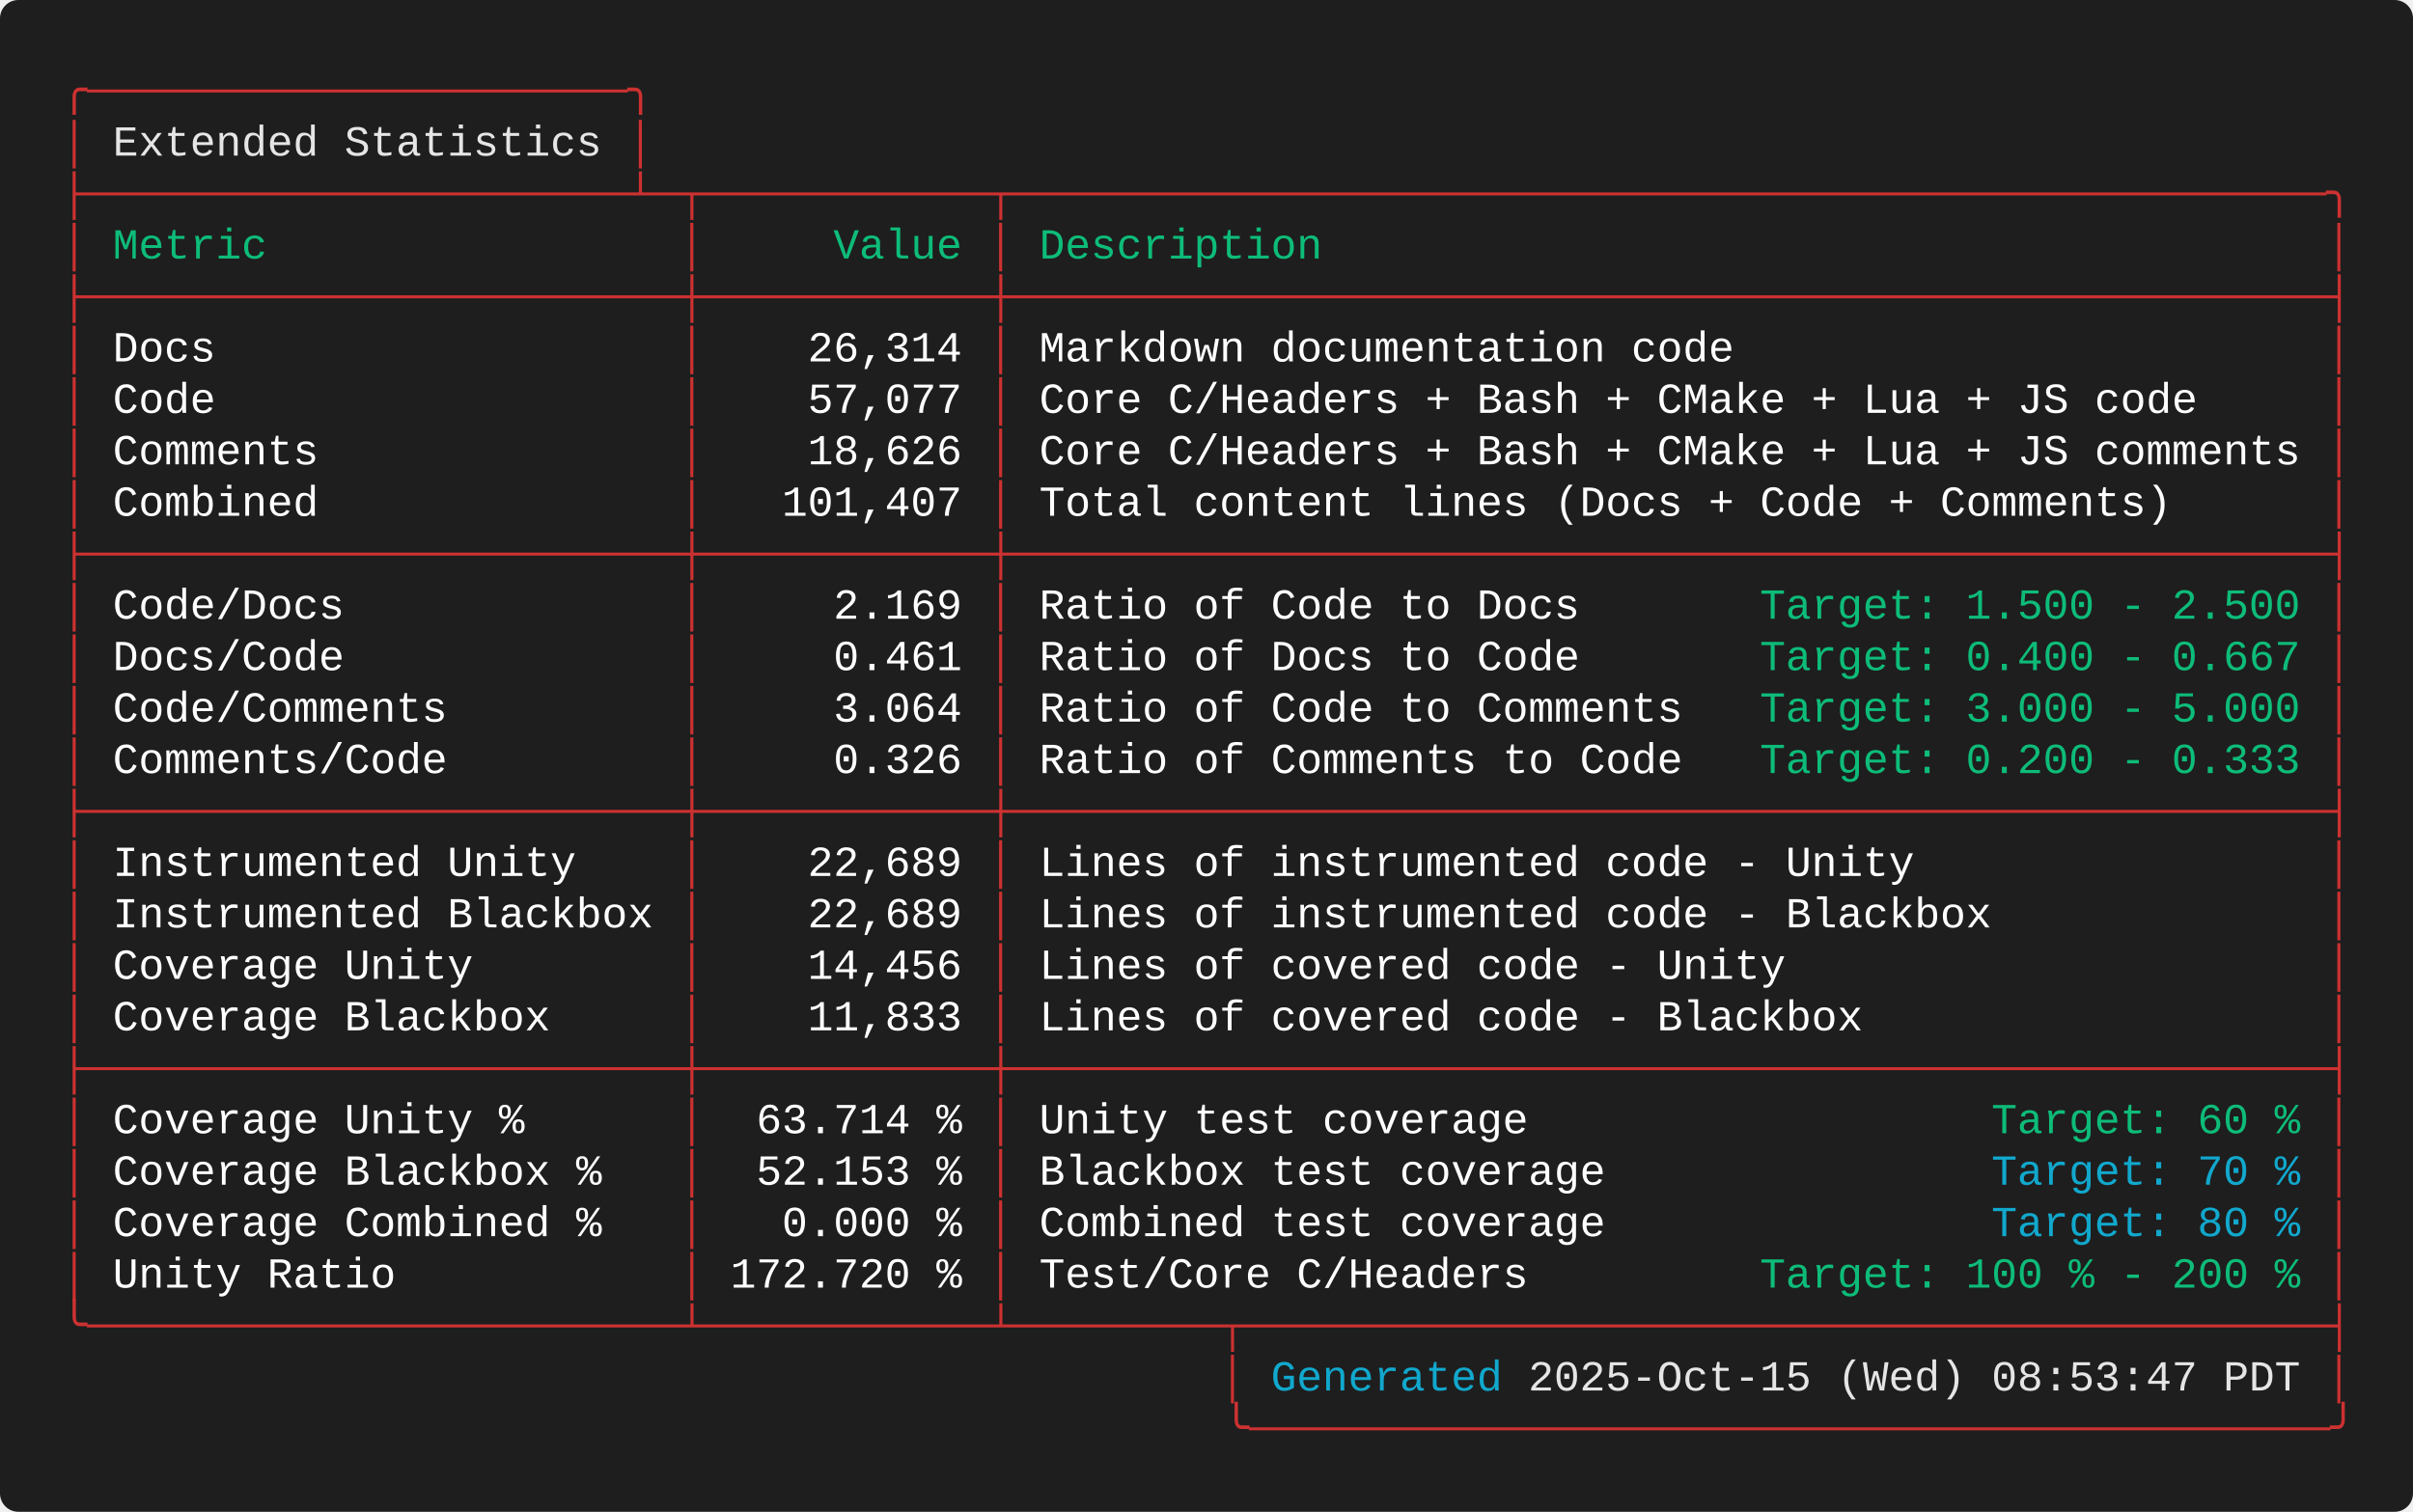
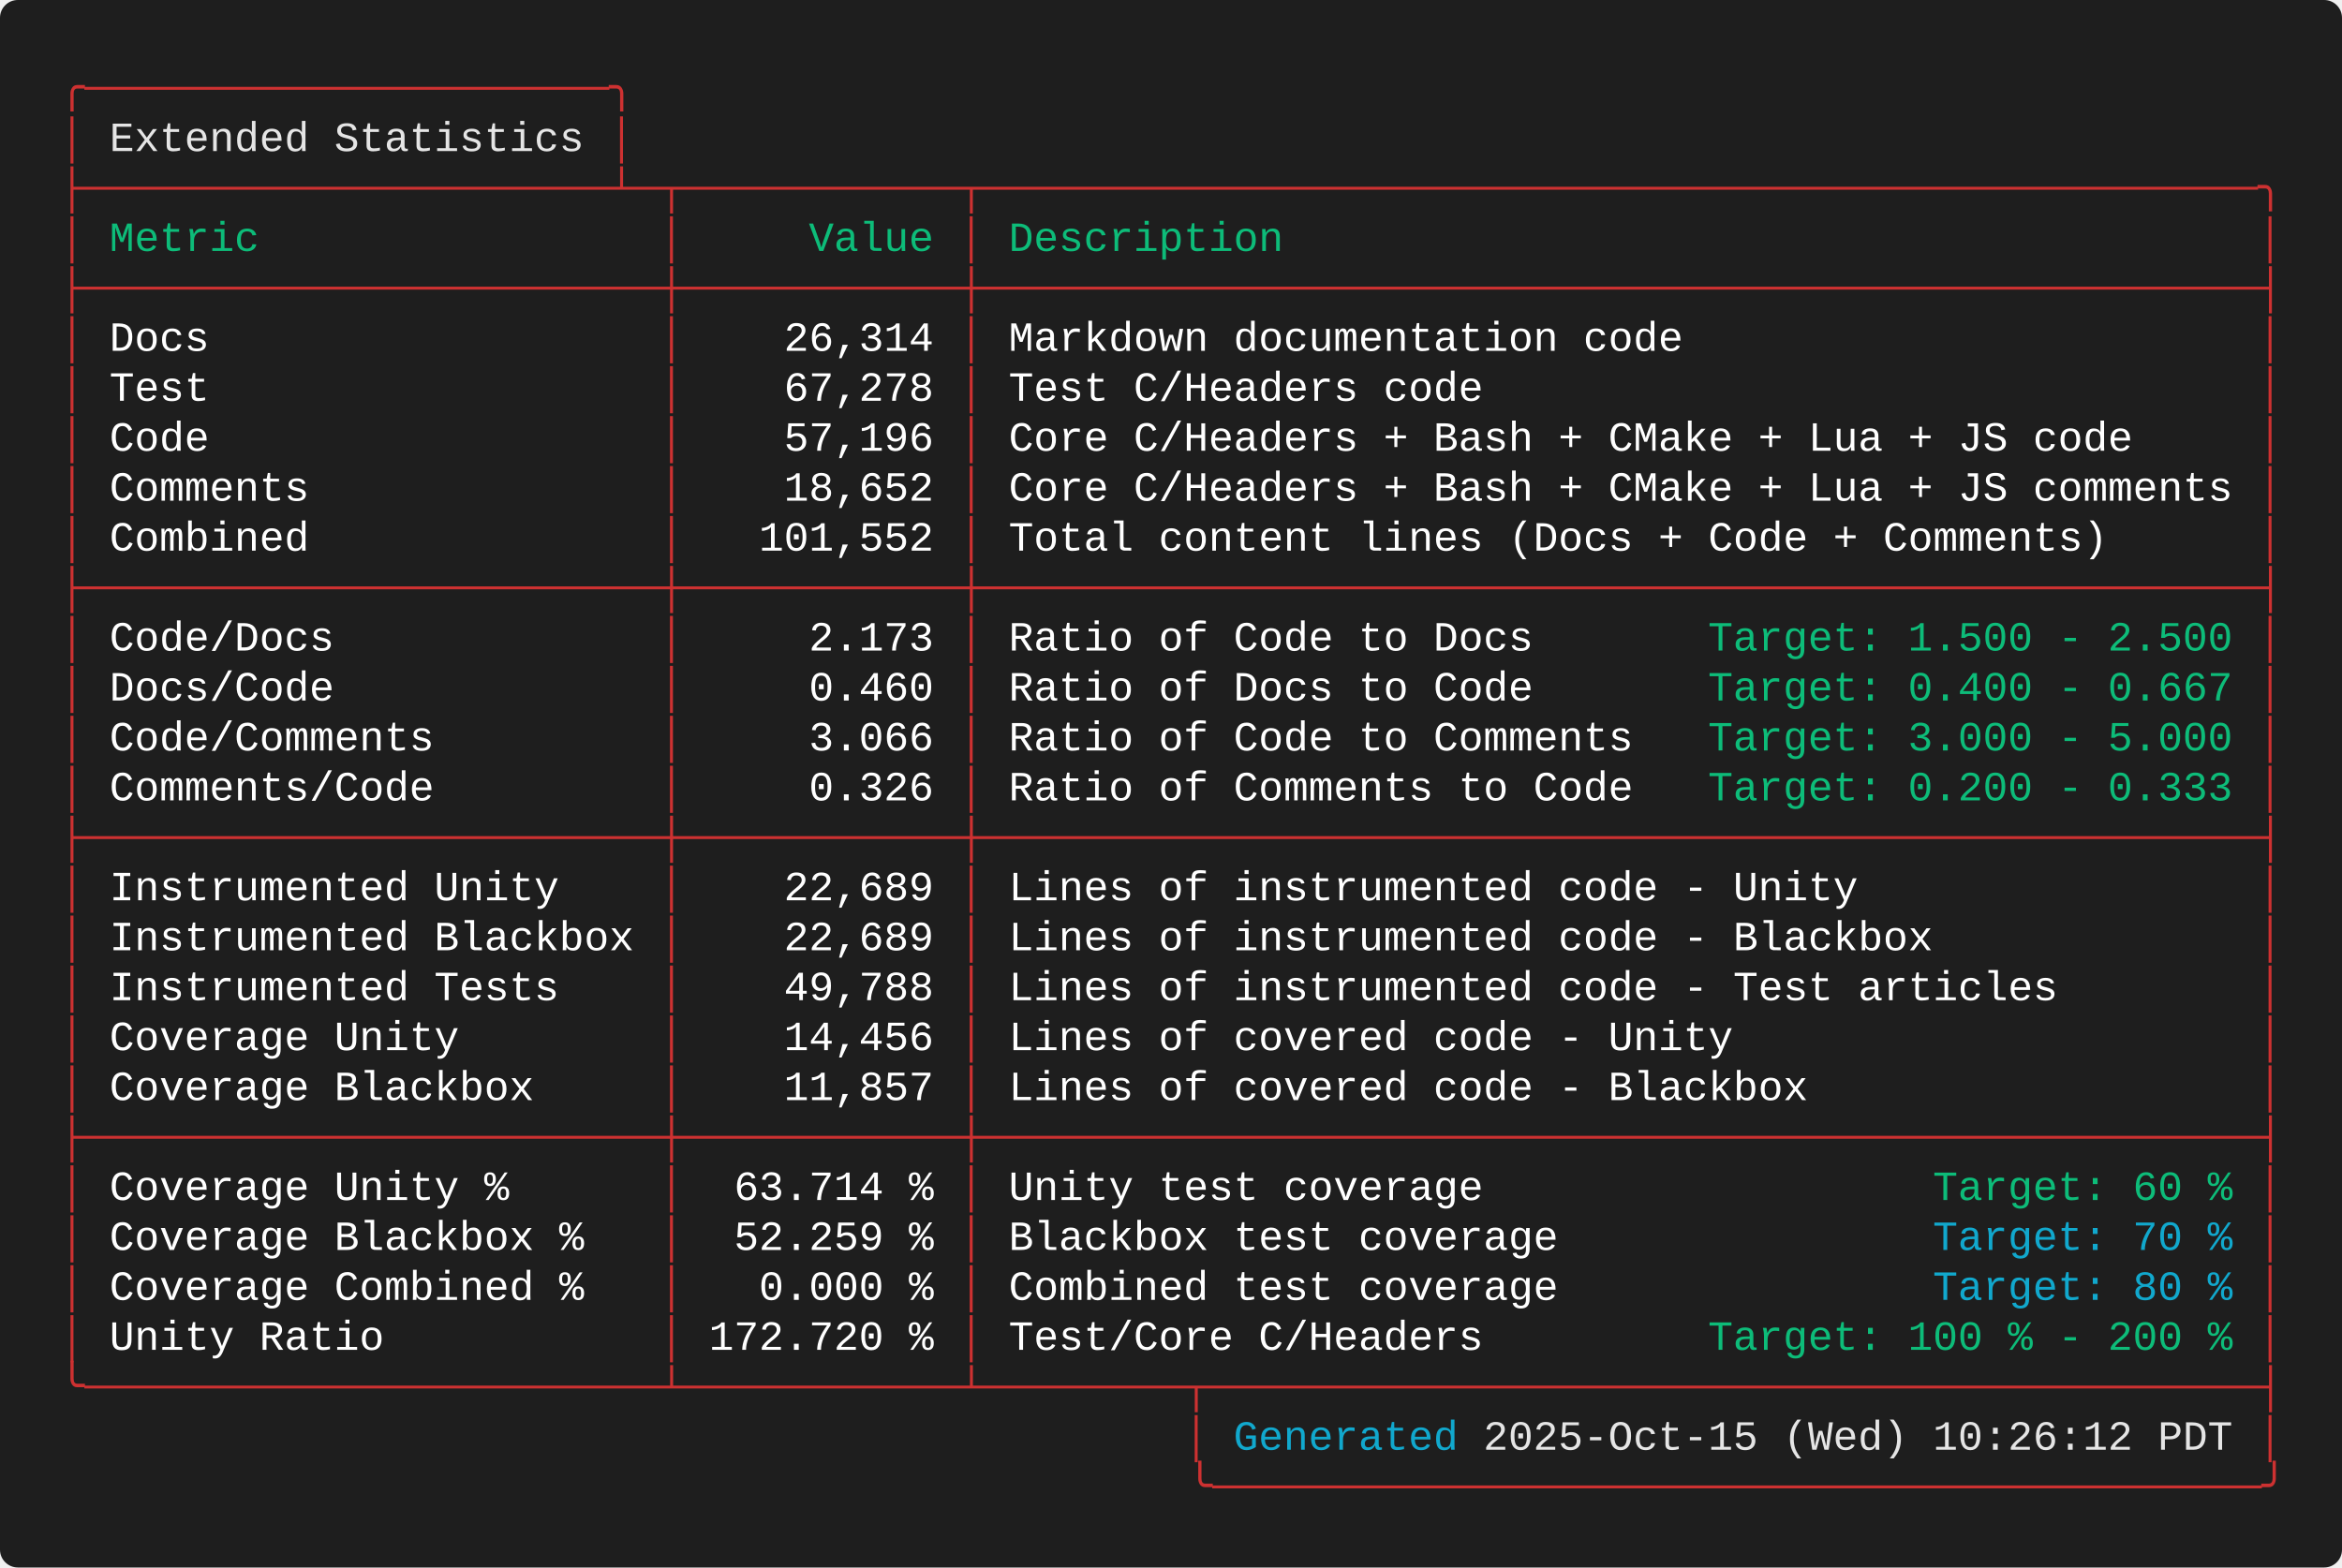
- <svg xmlns="http://www.w3.org/2000/svg" width="787.60" height="493.60" viewBox="0 0 787.60 493.60">
+ <svg xmlns="http://www.w3.org/2000/svg" width="787.60" height="527.20" viewBox="0 0 787.60 527.20">
  <defs>
    <style type="text/css">.terminal-text { font-family: 'Consolas', 'Consolas', 'Monaco', 'Courier New', monospace; }</style>
  </defs>
  <rect width="100%" height="100%" fill="#1e1e1e" rx="6" />
  <text x="20.00" y="34.00" font-size="14" class="terminal-text" xml:space="preserve" textLength="193.20" lengthAdjust="spacingAndGlyphs" fill="#cd3131">╭─────────────────────╮</text>
  <text x="20.00" y="50.80" font-size="14" class="terminal-text" xml:space="preserve" textLength="16.80" lengthAdjust="spacingAndGlyphs" fill="#cd3131">│ </text>
  <text x="36.80" y="50.80" font-size="14" class="terminal-text" xml:space="preserve" textLength="159.60" lengthAdjust="spacingAndGlyphs" fill="#e5e5e5">Extended Statistics</text>
  <text x="196.40" y="50.80" font-size="14" class="terminal-text" xml:space="preserve" textLength="8.40" lengthAdjust="spacingAndGlyphs" fill="#ffffff"> </text>
  <text x="204.80" y="50.80" font-size="14" class="terminal-text" xml:space="preserve" textLength="8.40" lengthAdjust="spacingAndGlyphs" fill="#cd3131">│</text>
  <text x="20.00" y="67.60" font-size="14" class="terminal-text" xml:space="preserve" textLength="747.60" lengthAdjust="spacingAndGlyphs" fill="#cd3131">├─────────────────────┴─┬───────────┬───────────────────────────────────────────────────╮</text>
  <text x="20.00" y="84.40" font-size="14" class="terminal-text" xml:space="preserve" textLength="8.40" lengthAdjust="spacingAndGlyphs" fill="#cd3131">│</text>
  <text x="28.40" y="84.40" font-size="14" class="terminal-text" xml:space="preserve" textLength="193.20" lengthAdjust="spacingAndGlyphs" fill="#0dbc79"> Metric                </text>
  <text x="221.60" y="84.40" font-size="14" class="terminal-text" xml:space="preserve" textLength="8.40" lengthAdjust="spacingAndGlyphs" fill="#cd3131">│</text>
  <text x="230.00" y="84.40" font-size="14" class="terminal-text" xml:space="preserve" textLength="92.40" lengthAdjust="spacingAndGlyphs" fill="#0dbc79">     Value </text>
  <text x="322.40" y="84.40" font-size="14" class="terminal-text" xml:space="preserve" textLength="8.40" lengthAdjust="spacingAndGlyphs" fill="#cd3131">│</text>
  <text x="330.80" y="84.40" font-size="14" class="terminal-text" xml:space="preserve" textLength="428.40" lengthAdjust="spacingAndGlyphs" fill="#0dbc79"> Description                                       </text>
  <text x="759.20" y="84.40" font-size="14" class="terminal-text" xml:space="preserve" textLength="8.40" lengthAdjust="spacingAndGlyphs" fill="#cd3131">│</text>
  <text x="20.00" y="101.20" font-size="14" class="terminal-text" xml:space="preserve" textLength="747.60" lengthAdjust="spacingAndGlyphs" fill="#cd3131">├───────────────────────┼───────────┼───────────────────────────────────────────────────┤</text>
  <text x="20.00" y="118.00" font-size="14" class="terminal-text" xml:space="preserve" textLength="8.40" lengthAdjust="spacingAndGlyphs" fill="#cd3131">│</text>
  <text x="28.40" y="118.00" font-size="14" class="terminal-text" xml:space="preserve" textLength="193.20" lengthAdjust="spacingAndGlyphs" fill="#ffffff"> Docs                  </text>
  <text x="221.60" y="118.00" font-size="14" class="terminal-text" xml:space="preserve" textLength="8.40" lengthAdjust="spacingAndGlyphs" fill="#cd3131">│</text>
  <text x="230.00" y="118.00" font-size="14" class="terminal-text" xml:space="preserve" textLength="92.40" lengthAdjust="spacingAndGlyphs" fill="#ffffff">    26,314 </text>
  <text x="322.40" y="118.00" font-size="14" class="terminal-text" xml:space="preserve" textLength="8.40" lengthAdjust="spacingAndGlyphs" fill="#cd3131">│</text>
  <text x="330.80" y="118.00" font-size="14" class="terminal-text" xml:space="preserve" textLength="428.40" lengthAdjust="spacingAndGlyphs" fill="#ffffff"> Markdown documentation code                       </text>
  <text x="759.20" y="118.00" font-size="14" class="terminal-text" xml:space="preserve" textLength="8.40" lengthAdjust="spacingAndGlyphs" fill="#cd3131">│</text>
  <text x="20.00" y="134.80" font-size="14" class="terminal-text" xml:space="preserve" textLength="8.40" lengthAdjust="spacingAndGlyphs" fill="#cd3131">│</text>
-   <text x="28.40" y="134.80" font-size="14" class="terminal-text" xml:space="preserve" textLength="193.20" lengthAdjust="spacingAndGlyphs" fill="#ffffff"> Code                  </text>
+   <text x="28.40" y="134.80" font-size="14" class="terminal-text" xml:space="preserve" textLength="193.20" lengthAdjust="spacingAndGlyphs" fill="#ffffff"> Test                  </text>
  <text x="221.60" y="134.80" font-size="14" class="terminal-text" xml:space="preserve" textLength="8.40" lengthAdjust="spacingAndGlyphs" fill="#cd3131">│</text>
-   <text x="230.00" y="134.80" font-size="14" class="terminal-text" xml:space="preserve" textLength="92.40" lengthAdjust="spacingAndGlyphs" fill="#ffffff">    57,077 </text>
+   <text x="230.00" y="134.80" font-size="14" class="terminal-text" xml:space="preserve" textLength="92.40" lengthAdjust="spacingAndGlyphs" fill="#ffffff">    67,278 </text>
  <text x="322.40" y="134.80" font-size="14" class="terminal-text" xml:space="preserve" textLength="8.40" lengthAdjust="spacingAndGlyphs" fill="#cd3131">│</text>
-   <text x="330.80" y="134.80" font-size="14" class="terminal-text" xml:space="preserve" textLength="428.40" lengthAdjust="spacingAndGlyphs" fill="#ffffff"> Core C/Headers + Bash + CMake + Lua + JS code     </text>
+   <text x="330.80" y="134.80" font-size="14" class="terminal-text" xml:space="preserve" textLength="428.40" lengthAdjust="spacingAndGlyphs" fill="#ffffff"> Test C/Headers code                               </text>
  <text x="759.20" y="134.80" font-size="14" class="terminal-text" xml:space="preserve" textLength="8.40" lengthAdjust="spacingAndGlyphs" fill="#cd3131">│</text>
  <text x="20.00" y="151.60" font-size="14" class="terminal-text" xml:space="preserve" textLength="8.40" lengthAdjust="spacingAndGlyphs" fill="#cd3131">│</text>
-   <text x="28.40" y="151.60" font-size="14" class="terminal-text" xml:space="preserve" textLength="193.20" lengthAdjust="spacingAndGlyphs" fill="#ffffff"> Comments              </text>
+   <text x="28.40" y="151.60" font-size="14" class="terminal-text" xml:space="preserve" textLength="193.20" lengthAdjust="spacingAndGlyphs" fill="#ffffff"> Code                  </text>
  <text x="221.60" y="151.60" font-size="14" class="terminal-text" xml:space="preserve" textLength="8.40" lengthAdjust="spacingAndGlyphs" fill="#cd3131">│</text>
-   <text x="230.00" y="151.60" font-size="14" class="terminal-text" xml:space="preserve" textLength="92.40" lengthAdjust="spacingAndGlyphs" fill="#ffffff">    18,626 </text>
+   <text x="230.00" y="151.60" font-size="14" class="terminal-text" xml:space="preserve" textLength="92.40" lengthAdjust="spacingAndGlyphs" fill="#ffffff">    57,196 </text>
  <text x="322.40" y="151.60" font-size="14" class="terminal-text" xml:space="preserve" textLength="8.40" lengthAdjust="spacingAndGlyphs" fill="#cd3131">│</text>
-   <text x="330.80" y="151.60" font-size="14" class="terminal-text" xml:space="preserve" textLength="428.40" lengthAdjust="spacingAndGlyphs" fill="#ffffff"> Core C/Headers + Bash + CMake + Lua + JS comments </text>
+   <text x="330.80" y="151.60" font-size="14" class="terminal-text" xml:space="preserve" textLength="428.40" lengthAdjust="spacingAndGlyphs" fill="#ffffff"> Core C/Headers + Bash + CMake + Lua + JS code     </text>
  <text x="759.20" y="151.60" font-size="14" class="terminal-text" xml:space="preserve" textLength="8.40" lengthAdjust="spacingAndGlyphs" fill="#cd3131">│</text>
  <text x="20.00" y="168.40" font-size="14" class="terminal-text" xml:space="preserve" textLength="8.40" lengthAdjust="spacingAndGlyphs" fill="#cd3131">│</text>
-   <text x="28.40" y="168.40" font-size="14" class="terminal-text" xml:space="preserve" textLength="193.20" lengthAdjust="spacingAndGlyphs" fill="#ffffff"> Combined              </text>
+   <text x="28.40" y="168.40" font-size="14" class="terminal-text" xml:space="preserve" textLength="193.20" lengthAdjust="spacingAndGlyphs" fill="#ffffff"> Comments              </text>
  <text x="221.60" y="168.40" font-size="14" class="terminal-text" xml:space="preserve" textLength="8.40" lengthAdjust="spacingAndGlyphs" fill="#cd3131">│</text>
-   <text x="230.00" y="168.40" font-size="14" class="terminal-text" xml:space="preserve" textLength="92.40" lengthAdjust="spacingAndGlyphs" fill="#ffffff">   101,407 </text>
+   <text x="230.00" y="168.40" font-size="14" class="terminal-text" xml:space="preserve" textLength="92.40" lengthAdjust="spacingAndGlyphs" fill="#ffffff">    18,652 </text>
  <text x="322.40" y="168.40" font-size="14" class="terminal-text" xml:space="preserve" textLength="8.40" lengthAdjust="spacingAndGlyphs" fill="#cd3131">│</text>
-   <text x="330.80" y="168.40" font-size="14" class="terminal-text" xml:space="preserve" textLength="428.40" lengthAdjust="spacingAndGlyphs" fill="#ffffff"> Total content lines (Docs + Code + Comments)      </text>
+   <text x="330.80" y="168.40" font-size="14" class="terminal-text" xml:space="preserve" textLength="428.40" lengthAdjust="spacingAndGlyphs" fill="#ffffff"> Core C/Headers + Bash + CMake + Lua + JS comments </text>
  <text x="759.20" y="168.40" font-size="14" class="terminal-text" xml:space="preserve" textLength="8.40" lengthAdjust="spacingAndGlyphs" fill="#cd3131">│</text>
-   <text x="20.00" y="185.20" font-size="14" class="terminal-text" xml:space="preserve" textLength="747.60" lengthAdjust="spacingAndGlyphs" fill="#cd3131">├───────────────────────┼───────────┼───────────────────────────────────────────────────┤</text>
-   <text x="20.00" y="202.00" font-size="14" class="terminal-text" xml:space="preserve" textLength="8.40" lengthAdjust="spacingAndGlyphs" fill="#cd3131">│</text>
-   <text x="28.40" y="202.00" font-size="14" class="terminal-text" xml:space="preserve" textLength="193.20" lengthAdjust="spacingAndGlyphs" fill="#ffffff"> Code/Docs             </text>
-   <text x="221.60" y="202.00" font-size="14" class="terminal-text" xml:space="preserve" textLength="8.40" lengthAdjust="spacingAndGlyphs" fill="#cd3131">│</text>
-   <text x="230.00" y="202.00" font-size="14" class="terminal-text" xml:space="preserve" textLength="92.40" lengthAdjust="spacingAndGlyphs" fill="#ffffff">     2.169 </text>
-   <text x="322.40" y="202.00" font-size="14" class="terminal-text" xml:space="preserve" textLength="8.40" lengthAdjust="spacingAndGlyphs" fill="#cd3131">│</text>
-   <text x="330.80" y="202.00" font-size="14" class="terminal-text" xml:space="preserve" textLength="243.60" lengthAdjust="spacingAndGlyphs" fill="#ffffff"> Ratio of Code to Docs       </text>
-   <text x="574.40" y="202.00" font-size="14" class="terminal-text" xml:space="preserve" textLength="176.40" lengthAdjust="spacingAndGlyphs" fill="#0dbc79">Target: 1.500 - 2.500</text>
-   <text x="750.80" y="202.00" font-size="14" class="terminal-text" xml:space="preserve" textLength="8.40" lengthAdjust="spacingAndGlyphs" fill="#ffffff"> </text>
-   <text x="759.20" y="202.00" font-size="14" class="terminal-text" xml:space="preserve" textLength="8.40" lengthAdjust="spacingAndGlyphs" fill="#cd3131">│</text>
+   <text x="20.00" y="185.20" font-size="14" class="terminal-text" xml:space="preserve" textLength="8.40" lengthAdjust="spacingAndGlyphs" fill="#cd3131">│</text>
+   <text x="28.40" y="185.20" font-size="14" class="terminal-text" xml:space="preserve" textLength="193.20" lengthAdjust="spacingAndGlyphs" fill="#ffffff"> Combined              </text>
+   <text x="221.60" y="185.20" font-size="14" class="terminal-text" xml:space="preserve" textLength="8.40" lengthAdjust="spacingAndGlyphs" fill="#cd3131">│</text>
+   <text x="230.00" y="185.20" font-size="14" class="terminal-text" xml:space="preserve" textLength="92.40" lengthAdjust="spacingAndGlyphs" fill="#ffffff">   101,552 </text>
+   <text x="322.40" y="185.20" font-size="14" class="terminal-text" xml:space="preserve" textLength="8.40" lengthAdjust="spacingAndGlyphs" fill="#cd3131">│</text>
+   <text x="330.80" y="185.20" font-size="14" class="terminal-text" xml:space="preserve" textLength="428.40" lengthAdjust="spacingAndGlyphs" fill="#ffffff"> Total content lines (Docs + Code + Comments)      </text>
+   <text x="759.20" y="185.20" font-size="14" class="terminal-text" xml:space="preserve" textLength="8.40" lengthAdjust="spacingAndGlyphs" fill="#cd3131">│</text>
+   <text x="20.00" y="202.00" font-size="14" class="terminal-text" xml:space="preserve" textLength="747.60" lengthAdjust="spacingAndGlyphs" fill="#cd3131">├───────────────────────┼───────────┼───────────────────────────────────────────────────┤</text>
  <text x="20.00" y="218.80" font-size="14" class="terminal-text" xml:space="preserve" textLength="8.40" lengthAdjust="spacingAndGlyphs" fill="#cd3131">│</text>
-   <text x="28.40" y="218.80" font-size="14" class="terminal-text" xml:space="preserve" textLength="193.20" lengthAdjust="spacingAndGlyphs" fill="#ffffff"> Docs/Code             </text>
+   <text x="28.40" y="218.80" font-size="14" class="terminal-text" xml:space="preserve" textLength="193.20" lengthAdjust="spacingAndGlyphs" fill="#ffffff"> Code/Docs             </text>
  <text x="221.60" y="218.80" font-size="14" class="terminal-text" xml:space="preserve" textLength="8.40" lengthAdjust="spacingAndGlyphs" fill="#cd3131">│</text>
-   <text x="230.00" y="218.80" font-size="14" class="terminal-text" xml:space="preserve" textLength="92.40" lengthAdjust="spacingAndGlyphs" fill="#ffffff">     0.461 </text>
+   <text x="230.00" y="218.80" font-size="14" class="terminal-text" xml:space="preserve" textLength="92.40" lengthAdjust="spacingAndGlyphs" fill="#ffffff">     2.173 </text>
  <text x="322.40" y="218.80" font-size="14" class="terminal-text" xml:space="preserve" textLength="8.40" lengthAdjust="spacingAndGlyphs" fill="#cd3131">│</text>
-   <text x="330.80" y="218.80" font-size="14" class="terminal-text" xml:space="preserve" textLength="243.60" lengthAdjust="spacingAndGlyphs" fill="#ffffff"> Ratio of Docs to Code       </text>
-   <text x="574.40" y="218.80" font-size="14" class="terminal-text" xml:space="preserve" textLength="184.80" lengthAdjust="spacingAndGlyphs" fill="#0dbc79">Target: 0.400 - 0.667 </text>
+   <text x="330.80" y="218.80" font-size="14" class="terminal-text" xml:space="preserve" textLength="243.60" lengthAdjust="spacingAndGlyphs" fill="#ffffff"> Ratio of Code to Docs       </text>
+   <text x="574.40" y="218.80" font-size="14" class="terminal-text" xml:space="preserve" textLength="176.40" lengthAdjust="spacingAndGlyphs" fill="#0dbc79">Target: 1.500 - 2.500</text>
+   <text x="750.80" y="218.80" font-size="14" class="terminal-text" xml:space="preserve" textLength="8.40" lengthAdjust="spacingAndGlyphs" fill="#ffffff"> </text>
  <text x="759.20" y="218.80" font-size="14" class="terminal-text" xml:space="preserve" textLength="8.40" lengthAdjust="spacingAndGlyphs" fill="#cd3131">│</text>
  <text x="20.00" y="235.60" font-size="14" class="terminal-text" xml:space="preserve" textLength="8.40" lengthAdjust="spacingAndGlyphs" fill="#cd3131">│</text>
-   <text x="28.40" y="235.60" font-size="14" class="terminal-text" xml:space="preserve" textLength="193.20" lengthAdjust="spacingAndGlyphs" fill="#ffffff"> Code/Comments         </text>
+   <text x="28.40" y="235.60" font-size="14" class="terminal-text" xml:space="preserve" textLength="193.20" lengthAdjust="spacingAndGlyphs" fill="#ffffff"> Docs/Code             </text>
  <text x="221.60" y="235.60" font-size="14" class="terminal-text" xml:space="preserve" textLength="8.40" lengthAdjust="spacingAndGlyphs" fill="#cd3131">│</text>
-   <text x="230.00" y="235.60" font-size="14" class="terminal-text" xml:space="preserve" textLength="92.40" lengthAdjust="spacingAndGlyphs" fill="#ffffff">     3.064 </text>
+   <text x="230.00" y="235.60" font-size="14" class="terminal-text" xml:space="preserve" textLength="92.40" lengthAdjust="spacingAndGlyphs" fill="#ffffff">     0.460 </text>
  <text x="322.40" y="235.60" font-size="14" class="terminal-text" xml:space="preserve" textLength="8.40" lengthAdjust="spacingAndGlyphs" fill="#cd3131">│</text>
-   <text x="330.80" y="235.60" font-size="14" class="terminal-text" xml:space="preserve" textLength="243.60" lengthAdjust="spacingAndGlyphs" fill="#ffffff"> Ratio of Code to Comments   </text>
-   <text x="574.40" y="235.60" font-size="14" class="terminal-text" xml:space="preserve" textLength="176.40" lengthAdjust="spacingAndGlyphs" fill="#0dbc79">Target: 3.000 - 5.000</text>
+   <text x="330.80" y="235.60" font-size="14" class="terminal-text" xml:space="preserve" textLength="243.60" lengthAdjust="spacingAndGlyphs" fill="#ffffff"> Ratio of Docs to Code       </text>
+   <text x="574.40" y="235.60" font-size="14" class="terminal-text" xml:space="preserve" textLength="176.40" lengthAdjust="spacingAndGlyphs" fill="#0dbc79">Target: 0.400 - 0.667</text>
  <text x="750.80" y="235.60" font-size="14" class="terminal-text" xml:space="preserve" textLength="8.40" lengthAdjust="spacingAndGlyphs" fill="#ffffff"> </text>
  <text x="759.20" y="235.60" font-size="14" class="terminal-text" xml:space="preserve" textLength="8.40" lengthAdjust="spacingAndGlyphs" fill="#cd3131">│</text>
  <text x="20.00" y="252.40" font-size="14" class="terminal-text" xml:space="preserve" textLength="8.40" lengthAdjust="spacingAndGlyphs" fill="#cd3131">│</text>
-   <text x="28.40" y="252.40" font-size="14" class="terminal-text" xml:space="preserve" textLength="193.20" lengthAdjust="spacingAndGlyphs" fill="#ffffff"> Comments/Code         </text>
+   <text x="28.40" y="252.40" font-size="14" class="terminal-text" xml:space="preserve" textLength="193.20" lengthAdjust="spacingAndGlyphs" fill="#ffffff"> Code/Comments         </text>
  <text x="221.60" y="252.40" font-size="14" class="terminal-text" xml:space="preserve" textLength="8.40" lengthAdjust="spacingAndGlyphs" fill="#cd3131">│</text>
-   <text x="230.00" y="252.40" font-size="14" class="terminal-text" xml:space="preserve" textLength="92.40" lengthAdjust="spacingAndGlyphs" fill="#ffffff">     0.326 </text>
+   <text x="230.00" y="252.40" font-size="14" class="terminal-text" xml:space="preserve" textLength="92.40" lengthAdjust="spacingAndGlyphs" fill="#ffffff">     3.066 </text>
  <text x="322.40" y="252.40" font-size="14" class="terminal-text" xml:space="preserve" textLength="8.40" lengthAdjust="spacingAndGlyphs" fill="#cd3131">│</text>
-   <text x="330.80" y="252.40" font-size="14" class="terminal-text" xml:space="preserve" textLength="243.60" lengthAdjust="spacingAndGlyphs" fill="#ffffff"> Ratio of Comments to Code   </text>
-   <text x="574.40" y="252.40" font-size="14" class="terminal-text" xml:space="preserve" textLength="176.40" lengthAdjust="spacingAndGlyphs" fill="#0dbc79">Target: 0.200 - 0.333</text>
+   <text x="330.80" y="252.40" font-size="14" class="terminal-text" xml:space="preserve" textLength="243.60" lengthAdjust="spacingAndGlyphs" fill="#ffffff"> Ratio of Code to Comments   </text>
+   <text x="574.40" y="252.40" font-size="14" class="terminal-text" xml:space="preserve" textLength="176.40" lengthAdjust="spacingAndGlyphs" fill="#0dbc79">Target: 3.000 - 5.000</text>
  <text x="750.80" y="252.40" font-size="14" class="terminal-text" xml:space="preserve" textLength="8.40" lengthAdjust="spacingAndGlyphs" fill="#ffffff"> </text>
  <text x="759.20" y="252.40" font-size="14" class="terminal-text" xml:space="preserve" textLength="8.40" lengthAdjust="spacingAndGlyphs" fill="#cd3131">│</text>
-   <text x="20.00" y="269.20" font-size="14" class="terminal-text" xml:space="preserve" textLength="747.60" lengthAdjust="spacingAndGlyphs" fill="#cd3131">├───────────────────────┼───────────┼───────────────────────────────────────────────────┤</text>
-   <text x="20.00" y="286.00" font-size="14" class="terminal-text" xml:space="preserve" textLength="8.40" lengthAdjust="spacingAndGlyphs" fill="#cd3131">│</text>
-   <text x="28.40" y="286.00" font-size="14" class="terminal-text" xml:space="preserve" textLength="193.20" lengthAdjust="spacingAndGlyphs" fill="#ffffff"> Instrumented Unity    </text>
-   <text x="221.60" y="286.00" font-size="14" class="terminal-text" xml:space="preserve" textLength="8.40" lengthAdjust="spacingAndGlyphs" fill="#cd3131">│</text>
-   <text x="230.00" y="286.00" font-size="14" class="terminal-text" xml:space="preserve" textLength="92.40" lengthAdjust="spacingAndGlyphs" fill="#ffffff">    22,689 </text>
-   <text x="322.40" y="286.00" font-size="14" class="terminal-text" xml:space="preserve" textLength="8.40" lengthAdjust="spacingAndGlyphs" fill="#cd3131">│</text>
-   <text x="330.80" y="286.00" font-size="14" class="terminal-text" xml:space="preserve" textLength="428.40" lengthAdjust="spacingAndGlyphs" fill="#ffffff"> Lines of instrumented code - Unity                </text>
-   <text x="759.20" y="286.00" font-size="14" class="terminal-text" xml:space="preserve" textLength="8.40" lengthAdjust="spacingAndGlyphs" fill="#cd3131">│</text>
+   <text x="20.00" y="269.20" font-size="14" class="terminal-text" xml:space="preserve" textLength="8.40" lengthAdjust="spacingAndGlyphs" fill="#cd3131">│</text>
+   <text x="28.40" y="269.20" font-size="14" class="terminal-text" xml:space="preserve" textLength="193.20" lengthAdjust="spacingAndGlyphs" fill="#ffffff"> Comments/Code         </text>
+   <text x="221.60" y="269.20" font-size="14" class="terminal-text" xml:space="preserve" textLength="8.40" lengthAdjust="spacingAndGlyphs" fill="#cd3131">│</text>
+   <text x="230.00" y="269.20" font-size="14" class="terminal-text" xml:space="preserve" textLength="92.40" lengthAdjust="spacingAndGlyphs" fill="#ffffff">     0.326 </text>
+   <text x="322.40" y="269.20" font-size="14" class="terminal-text" xml:space="preserve" textLength="8.40" lengthAdjust="spacingAndGlyphs" fill="#cd3131">│</text>
+   <text x="330.80" y="269.20" font-size="14" class="terminal-text" xml:space="preserve" textLength="243.60" lengthAdjust="spacingAndGlyphs" fill="#ffffff"> Ratio of Comments to Code   </text>
+   <text x="574.40" y="269.20" font-size="14" class="terminal-text" xml:space="preserve" textLength="176.40" lengthAdjust="spacingAndGlyphs" fill="#0dbc79">Target: 0.200 - 0.333</text>
+   <text x="750.80" y="269.20" font-size="14" class="terminal-text" xml:space="preserve" textLength="8.40" lengthAdjust="spacingAndGlyphs" fill="#ffffff"> </text>
+   <text x="759.20" y="269.20" font-size="14" class="terminal-text" xml:space="preserve" textLength="8.40" lengthAdjust="spacingAndGlyphs" fill="#cd3131">│</text>
+   <text x="20.00" y="286.00" font-size="14" class="terminal-text" xml:space="preserve" textLength="747.60" lengthAdjust="spacingAndGlyphs" fill="#cd3131">├───────────────────────┼───────────┼───────────────────────────────────────────────────┤</text>
  <text x="20.00" y="302.80" font-size="14" class="terminal-text" xml:space="preserve" textLength="8.40" lengthAdjust="spacingAndGlyphs" fill="#cd3131">│</text>
-   <text x="28.40" y="302.80" font-size="14" class="terminal-text" xml:space="preserve" textLength="193.20" lengthAdjust="spacingAndGlyphs" fill="#ffffff"> Instrumented Blackbox </text>
+   <text x="28.40" y="302.80" font-size="14" class="terminal-text" xml:space="preserve" textLength="193.20" lengthAdjust="spacingAndGlyphs" fill="#ffffff"> Instrumented Unity    </text>
  <text x="221.60" y="302.80" font-size="14" class="terminal-text" xml:space="preserve" textLength="8.40" lengthAdjust="spacingAndGlyphs" fill="#cd3131">│</text>
  <text x="230.00" y="302.80" font-size="14" class="terminal-text" xml:space="preserve" textLength="92.40" lengthAdjust="spacingAndGlyphs" fill="#ffffff">    22,689 </text>
  <text x="322.40" y="302.80" font-size="14" class="terminal-text" xml:space="preserve" textLength="8.40" lengthAdjust="spacingAndGlyphs" fill="#cd3131">│</text>
-   <text x="330.80" y="302.80" font-size="14" class="terminal-text" xml:space="preserve" textLength="428.40" lengthAdjust="spacingAndGlyphs" fill="#ffffff"> Lines of instrumented code - Blackbox             </text>
+   <text x="330.80" y="302.80" font-size="14" class="terminal-text" xml:space="preserve" textLength="428.40" lengthAdjust="spacingAndGlyphs" fill="#ffffff"> Lines of instrumented code - Unity                </text>
  <text x="759.20" y="302.80" font-size="14" class="terminal-text" xml:space="preserve" textLength="8.40" lengthAdjust="spacingAndGlyphs" fill="#cd3131">│</text>
  <text x="20.00" y="319.60" font-size="14" class="terminal-text" xml:space="preserve" textLength="8.40" lengthAdjust="spacingAndGlyphs" fill="#cd3131">│</text>
-   <text x="28.40" y="319.60" font-size="14" class="terminal-text" xml:space="preserve" textLength="193.20" lengthAdjust="spacingAndGlyphs" fill="#ffffff"> Coverage Unity        </text>
+   <text x="28.40" y="319.60" font-size="14" class="terminal-text" xml:space="preserve" textLength="193.20" lengthAdjust="spacingAndGlyphs" fill="#ffffff"> Instrumented Blackbox </text>
  <text x="221.60" y="319.60" font-size="14" class="terminal-text" xml:space="preserve" textLength="8.40" lengthAdjust="spacingAndGlyphs" fill="#cd3131">│</text>
-   <text x="230.00" y="319.60" font-size="14" class="terminal-text" xml:space="preserve" textLength="92.40" lengthAdjust="spacingAndGlyphs" fill="#ffffff">    14,456 </text>
+   <text x="230.00" y="319.60" font-size="14" class="terminal-text" xml:space="preserve" textLength="92.40" lengthAdjust="spacingAndGlyphs" fill="#ffffff">    22,689 </text>
  <text x="322.40" y="319.60" font-size="14" class="terminal-text" xml:space="preserve" textLength="8.40" lengthAdjust="spacingAndGlyphs" fill="#cd3131">│</text>
-   <text x="330.80" y="319.60" font-size="14" class="terminal-text" xml:space="preserve" textLength="428.40" lengthAdjust="spacingAndGlyphs" fill="#ffffff"> Lines of covered code - Unity                     </text>
+   <text x="330.80" y="319.60" font-size="14" class="terminal-text" xml:space="preserve" textLength="428.40" lengthAdjust="spacingAndGlyphs" fill="#ffffff"> Lines of instrumented code - Blackbox             </text>
  <text x="759.20" y="319.60" font-size="14" class="terminal-text" xml:space="preserve" textLength="8.40" lengthAdjust="spacingAndGlyphs" fill="#cd3131">│</text>
  <text x="20.00" y="336.40" font-size="14" class="terminal-text" xml:space="preserve" textLength="8.40" lengthAdjust="spacingAndGlyphs" fill="#cd3131">│</text>
-   <text x="28.40" y="336.40" font-size="14" class="terminal-text" xml:space="preserve" textLength="193.20" lengthAdjust="spacingAndGlyphs" fill="#ffffff"> Coverage Blackbox     </text>
+   <text x="28.40" y="336.40" font-size="14" class="terminal-text" xml:space="preserve" textLength="193.20" lengthAdjust="spacingAndGlyphs" fill="#ffffff"> Instrumented Tests    </text>
  <text x="221.60" y="336.40" font-size="14" class="terminal-text" xml:space="preserve" textLength="8.40" lengthAdjust="spacingAndGlyphs" fill="#cd3131">│</text>
-   <text x="230.00" y="336.40" font-size="14" class="terminal-text" xml:space="preserve" textLength="92.40" lengthAdjust="spacingAndGlyphs" fill="#ffffff">    11,833 </text>
+   <text x="230.00" y="336.40" font-size="14" class="terminal-text" xml:space="preserve" textLength="92.40" lengthAdjust="spacingAndGlyphs" fill="#ffffff">    49,788 </text>
  <text x="322.40" y="336.40" font-size="14" class="terminal-text" xml:space="preserve" textLength="8.40" lengthAdjust="spacingAndGlyphs" fill="#cd3131">│</text>
-   <text x="330.80" y="336.40" font-size="14" class="terminal-text" xml:space="preserve" textLength="428.40" lengthAdjust="spacingAndGlyphs" fill="#ffffff"> Lines of covered code - Blackbox                  </text>
+   <text x="330.80" y="336.40" font-size="14" class="terminal-text" xml:space="preserve" textLength="428.40" lengthAdjust="spacingAndGlyphs" fill="#ffffff"> Lines of instrumented code - Test articles        </text>
  <text x="759.20" y="336.40" font-size="14" class="terminal-text" xml:space="preserve" textLength="8.40" lengthAdjust="spacingAndGlyphs" fill="#cd3131">│</text>
-   <text x="20.00" y="353.20" font-size="14" class="terminal-text" xml:space="preserve" textLength="747.60" lengthAdjust="spacingAndGlyphs" fill="#cd3131">├───────────────────────┼───────────┼───────────────────────────────────────────────────┤</text>
+   <text x="20.00" y="353.20" font-size="14" class="terminal-text" xml:space="preserve" textLength="8.40" lengthAdjust="spacingAndGlyphs" fill="#cd3131">│</text>
+   <text x="28.40" y="353.20" font-size="14" class="terminal-text" xml:space="preserve" textLength="193.20" lengthAdjust="spacingAndGlyphs" fill="#ffffff"> Coverage Unity        </text>
+   <text x="221.60" y="353.20" font-size="14" class="terminal-text" xml:space="preserve" textLength="8.40" lengthAdjust="spacingAndGlyphs" fill="#cd3131">│</text>
+   <text x="230.00" y="353.20" font-size="14" class="terminal-text" xml:space="preserve" textLength="92.40" lengthAdjust="spacingAndGlyphs" fill="#ffffff">    14,456 </text>
+   <text x="322.40" y="353.20" font-size="14" class="terminal-text" xml:space="preserve" textLength="8.40" lengthAdjust="spacingAndGlyphs" fill="#cd3131">│</text>
+   <text x="330.80" y="353.20" font-size="14" class="terminal-text" xml:space="preserve" textLength="428.40" lengthAdjust="spacingAndGlyphs" fill="#ffffff"> Lines of covered code - Unity                     </text>
+   <text x="759.20" y="353.20" font-size="14" class="terminal-text" xml:space="preserve" textLength="8.40" lengthAdjust="spacingAndGlyphs" fill="#cd3131">│</text>
  <text x="20.00" y="370.00" font-size="14" class="terminal-text" xml:space="preserve" textLength="8.40" lengthAdjust="spacingAndGlyphs" fill="#cd3131">│</text>
-   <text x="28.40" y="370.00" font-size="14" class="terminal-text" xml:space="preserve" textLength="193.20" lengthAdjust="spacingAndGlyphs" fill="#ffffff"> Coverage Unity %      </text>
+   <text x="28.40" y="370.00" font-size="14" class="terminal-text" xml:space="preserve" textLength="193.20" lengthAdjust="spacingAndGlyphs" fill="#ffffff"> Coverage Blackbox     </text>
  <text x="221.60" y="370.00" font-size="14" class="terminal-text" xml:space="preserve" textLength="8.40" lengthAdjust="spacingAndGlyphs" fill="#cd3131">│</text>
-   <text x="230.00" y="370.00" font-size="14" class="terminal-text" xml:space="preserve" textLength="92.40" lengthAdjust="spacingAndGlyphs" fill="#ffffff">  63.714 % </text>
+   <text x="230.00" y="370.00" font-size="14" class="terminal-text" xml:space="preserve" textLength="92.40" lengthAdjust="spacingAndGlyphs" fill="#ffffff">    11,857 </text>
  <text x="322.40" y="370.00" font-size="14" class="terminal-text" xml:space="preserve" textLength="8.40" lengthAdjust="spacingAndGlyphs" fill="#cd3131">│</text>
-   <text x="330.80" y="370.00" font-size="14" class="terminal-text" xml:space="preserve" textLength="319.20" lengthAdjust="spacingAndGlyphs" fill="#ffffff"> Unity test coverage                  </text>
-   <text x="650.00" y="370.00" font-size="14" class="terminal-text" xml:space="preserve" textLength="100.80" lengthAdjust="spacingAndGlyphs" fill="#0dbc79">Target: 60 %</text>
-   <text x="750.80" y="370.00" font-size="14" class="terminal-text" xml:space="preserve" textLength="8.40" lengthAdjust="spacingAndGlyphs" fill="#ffffff"> </text>
+   <text x="330.80" y="370.00" font-size="14" class="terminal-text" xml:space="preserve" textLength="428.40" lengthAdjust="spacingAndGlyphs" fill="#ffffff"> Lines of covered code - Blackbox                  </text>
  <text x="759.20" y="370.00" font-size="14" class="terminal-text" xml:space="preserve" textLength="8.40" lengthAdjust="spacingAndGlyphs" fill="#cd3131">│</text>
-   <text x="20.00" y="386.80" font-size="14" class="terminal-text" xml:space="preserve" textLength="8.40" lengthAdjust="spacingAndGlyphs" fill="#cd3131">│</text>
-   <text x="28.40" y="386.80" font-size="14" class="terminal-text" xml:space="preserve" textLength="193.20" lengthAdjust="spacingAndGlyphs" fill="#ffffff"> Coverage Blackbox %   </text>
-   <text x="221.60" y="386.80" font-size="14" class="terminal-text" xml:space="preserve" textLength="8.40" lengthAdjust="spacingAndGlyphs" fill="#cd3131">│</text>
-   <text x="230.00" y="386.80" font-size="14" class="terminal-text" xml:space="preserve" textLength="92.40" lengthAdjust="spacingAndGlyphs" fill="#ffffff">  52.153 % </text>
-   <text x="322.40" y="386.80" font-size="14" class="terminal-text" xml:space="preserve" textLength="8.40" lengthAdjust="spacingAndGlyphs" fill="#cd3131">│</text>
-   <text x="330.80" y="386.80" font-size="14" class="terminal-text" xml:space="preserve" textLength="319.20" lengthAdjust="spacingAndGlyphs" fill="#ffffff"> Blackbox test coverage               </text>
-   <text x="650.00" y="386.80" font-size="14" class="terminal-text" xml:space="preserve" textLength="100.80" lengthAdjust="spacingAndGlyphs" fill="#11a8cd">Target: 70 %</text>
-   <text x="750.80" y="386.80" font-size="14" class="terminal-text" xml:space="preserve" textLength="8.40" lengthAdjust="spacingAndGlyphs" fill="#ffffff"> </text>
-   <text x="759.20" y="386.80" font-size="14" class="terminal-text" xml:space="preserve" textLength="8.40" lengthAdjust="spacingAndGlyphs" fill="#cd3131">│</text>
+   <text x="20.00" y="386.80" font-size="14" class="terminal-text" xml:space="preserve" textLength="747.60" lengthAdjust="spacingAndGlyphs" fill="#cd3131">├───────────────────────┼───────────┼───────────────────────────────────────────────────┤</text>
  <text x="20.00" y="403.60" font-size="14" class="terminal-text" xml:space="preserve" textLength="8.40" lengthAdjust="spacingAndGlyphs" fill="#cd3131">│</text>
-   <text x="28.40" y="403.60" font-size="14" class="terminal-text" xml:space="preserve" textLength="193.20" lengthAdjust="spacingAndGlyphs" fill="#ffffff"> Coverage Combined %   </text>
+   <text x="28.40" y="403.60" font-size="14" class="terminal-text" xml:space="preserve" textLength="193.20" lengthAdjust="spacingAndGlyphs" fill="#ffffff"> Coverage Unity %      </text>
  <text x="221.60" y="403.60" font-size="14" class="terminal-text" xml:space="preserve" textLength="8.40" lengthAdjust="spacingAndGlyphs" fill="#cd3131">│</text>
-   <text x="230.00" y="403.60" font-size="14" class="terminal-text" xml:space="preserve" textLength="92.40" lengthAdjust="spacingAndGlyphs" fill="#ffffff">   0.000 % </text>
+   <text x="230.00" y="403.60" font-size="14" class="terminal-text" xml:space="preserve" textLength="92.40" lengthAdjust="spacingAndGlyphs" fill="#ffffff">  63.714 % </text>
  <text x="322.40" y="403.60" font-size="14" class="terminal-text" xml:space="preserve" textLength="8.40" lengthAdjust="spacingAndGlyphs" fill="#cd3131">│</text>
-   <text x="330.80" y="403.60" font-size="14" class="terminal-text" xml:space="preserve" textLength="319.20" lengthAdjust="spacingAndGlyphs" fill="#ffffff"> Combined test coverage               </text>
-   <text x="650.00" y="403.60" font-size="14" class="terminal-text" xml:space="preserve" textLength="100.80" lengthAdjust="spacingAndGlyphs" fill="#11a8cd">Target: 80 %</text>
+   <text x="330.80" y="403.60" font-size="14" class="terminal-text" xml:space="preserve" textLength="319.20" lengthAdjust="spacingAndGlyphs" fill="#ffffff"> Unity test coverage                  </text>
+   <text x="650.00" y="403.60" font-size="14" class="terminal-text" xml:space="preserve" textLength="100.80" lengthAdjust="spacingAndGlyphs" fill="#0dbc79">Target: 60 %</text>
  <text x="750.80" y="403.60" font-size="14" class="terminal-text" xml:space="preserve" textLength="8.40" lengthAdjust="spacingAndGlyphs" fill="#ffffff"> </text>
  <text x="759.20" y="403.60" font-size="14" class="terminal-text" xml:space="preserve" textLength="8.40" lengthAdjust="spacingAndGlyphs" fill="#cd3131">│</text>
  <text x="20.00" y="420.40" font-size="14" class="terminal-text" xml:space="preserve" textLength="8.40" lengthAdjust="spacingAndGlyphs" fill="#cd3131">│</text>
-   <text x="28.40" y="420.40" font-size="14" class="terminal-text" xml:space="preserve" textLength="193.20" lengthAdjust="spacingAndGlyphs" fill="#ffffff"> Unity Ratio           </text>
+   <text x="28.40" y="420.40" font-size="14" class="terminal-text" xml:space="preserve" textLength="193.20" lengthAdjust="spacingAndGlyphs" fill="#ffffff"> Coverage Blackbox %   </text>
  <text x="221.60" y="420.40" font-size="14" class="terminal-text" xml:space="preserve" textLength="8.40" lengthAdjust="spacingAndGlyphs" fill="#cd3131">│</text>
-   <text x="230.00" y="420.40" font-size="14" class="terminal-text" xml:space="preserve" textLength="92.40" lengthAdjust="spacingAndGlyphs" fill="#ffffff"> 172.720 % </text>
+   <text x="230.00" y="420.40" font-size="14" class="terminal-text" xml:space="preserve" textLength="92.40" lengthAdjust="spacingAndGlyphs" fill="#ffffff">  52.259 % </text>
  <text x="322.40" y="420.40" font-size="14" class="terminal-text" xml:space="preserve" textLength="8.40" lengthAdjust="spacingAndGlyphs" fill="#cd3131">│</text>
-   <text x="330.80" y="420.40" font-size="14" class="terminal-text" xml:space="preserve" textLength="243.60" lengthAdjust="spacingAndGlyphs" fill="#ffffff"> Test/Core C/Headers         </text>
-   <text x="574.40" y="420.40" font-size="14" class="terminal-text" xml:space="preserve" textLength="176.40" lengthAdjust="spacingAndGlyphs" fill="#0dbc79">Target: 100 % - 200 %</text>
+   <text x="330.80" y="420.40" font-size="14" class="terminal-text" xml:space="preserve" textLength="319.20" lengthAdjust="spacingAndGlyphs" fill="#ffffff"> Blackbox test coverage               </text>
+   <text x="650.00" y="420.40" font-size="14" class="terminal-text" xml:space="preserve" textLength="100.80" lengthAdjust="spacingAndGlyphs" fill="#11a8cd">Target: 70 %</text>
  <text x="750.80" y="420.40" font-size="14" class="terminal-text" xml:space="preserve" textLength="8.40" lengthAdjust="spacingAndGlyphs" fill="#ffffff"> </text>
  <text x="759.20" y="420.40" font-size="14" class="terminal-text" xml:space="preserve" textLength="8.40" lengthAdjust="spacingAndGlyphs" fill="#cd3131">│</text>
-   <text x="20.00" y="437.20" font-size="14" class="terminal-text" xml:space="preserve" textLength="747.60" lengthAdjust="spacingAndGlyphs" fill="#cd3131">╰───────────────────────┴───────────┴────────┬──────────────────────────────────────────┤</text>
-   <text x="20.00" y="454.00" font-size="14" class="terminal-text" xml:space="preserve" textLength="394.80" lengthAdjust="spacingAndGlyphs" fill="#cd3131">                                             │ </text>
-   <text x="414.80" y="454.00" font-size="14" class="terminal-text" xml:space="preserve" textLength="75.60" lengthAdjust="spacingAndGlyphs" fill="#11a8cd">Generated</text>
-   <text x="490.40" y="454.00" font-size="14" class="terminal-text" xml:space="preserve" textLength="260.40" lengthAdjust="spacingAndGlyphs" fill="#e5e5e5"> 2025-Oct-15 (Wed) 08:53:47 PDT</text>
+   <text x="20.00" y="437.20" font-size="14" class="terminal-text" xml:space="preserve" textLength="8.40" lengthAdjust="spacingAndGlyphs" fill="#cd3131">│</text>
+   <text x="28.40" y="437.20" font-size="14" class="terminal-text" xml:space="preserve" textLength="193.20" lengthAdjust="spacingAndGlyphs" fill="#ffffff"> Coverage Combined %   </text>
+   <text x="221.60" y="437.20" font-size="14" class="terminal-text" xml:space="preserve" textLength="8.40" lengthAdjust="spacingAndGlyphs" fill="#cd3131">│</text>
+   <text x="230.00" y="437.20" font-size="14" class="terminal-text" xml:space="preserve" textLength="92.40" lengthAdjust="spacingAndGlyphs" fill="#ffffff">   0.000 % </text>
+   <text x="322.40" y="437.20" font-size="14" class="terminal-text" xml:space="preserve" textLength="8.40" lengthAdjust="spacingAndGlyphs" fill="#cd3131">│</text>
+   <text x="330.80" y="437.20" font-size="14" class="terminal-text" xml:space="preserve" textLength="319.20" lengthAdjust="spacingAndGlyphs" fill="#ffffff"> Combined test coverage               </text>
+   <text x="650.00" y="437.20" font-size="14" class="terminal-text" xml:space="preserve" textLength="100.80" lengthAdjust="spacingAndGlyphs" fill="#11a8cd">Target: 80 %</text>
+   <text x="750.80" y="437.20" font-size="14" class="terminal-text" xml:space="preserve" textLength="8.40" lengthAdjust="spacingAndGlyphs" fill="#ffffff"> </text>
+   <text x="759.20" y="437.20" font-size="14" class="terminal-text" xml:space="preserve" textLength="8.40" lengthAdjust="spacingAndGlyphs" fill="#cd3131">│</text>
+   <text x="20.00" y="454.00" font-size="14" class="terminal-text" xml:space="preserve" textLength="8.40" lengthAdjust="spacingAndGlyphs" fill="#cd3131">│</text>
+   <text x="28.40" y="454.00" font-size="14" class="terminal-text" xml:space="preserve" textLength="193.20" lengthAdjust="spacingAndGlyphs" fill="#ffffff"> Unity Ratio           </text>
+   <text x="221.60" y="454.00" font-size="14" class="terminal-text" xml:space="preserve" textLength="8.40" lengthAdjust="spacingAndGlyphs" fill="#cd3131">│</text>
+   <text x="230.00" y="454.00" font-size="14" class="terminal-text" xml:space="preserve" textLength="92.40" lengthAdjust="spacingAndGlyphs" fill="#ffffff"> 172.720 % </text>
+   <text x="322.40" y="454.00" font-size="14" class="terminal-text" xml:space="preserve" textLength="8.40" lengthAdjust="spacingAndGlyphs" fill="#cd3131">│</text>
+   <text x="330.80" y="454.00" font-size="14" class="terminal-text" xml:space="preserve" textLength="243.60" lengthAdjust="spacingAndGlyphs" fill="#ffffff"> Test/Core C/Headers         </text>
+   <text x="574.40" y="454.00" font-size="14" class="terminal-text" xml:space="preserve" textLength="176.40" lengthAdjust="spacingAndGlyphs" fill="#0dbc79">Target: 100 % - 200 %</text>
  <text x="750.80" y="454.00" font-size="14" class="terminal-text" xml:space="preserve" textLength="8.40" lengthAdjust="spacingAndGlyphs" fill="#ffffff"> </text>
  <text x="759.20" y="454.00" font-size="14" class="terminal-text" xml:space="preserve" textLength="8.40" lengthAdjust="spacingAndGlyphs" fill="#cd3131">│</text>
-   <text x="20.00" y="470.80" font-size="14" class="terminal-text" xml:space="preserve" textLength="747.60" lengthAdjust="spacingAndGlyphs" fill="#cd3131">                                             ╰──────────────────────────────────────────╯</text>
+   <text x="20.00" y="470.80" font-size="14" class="terminal-text" xml:space="preserve" textLength="747.60" lengthAdjust="spacingAndGlyphs" fill="#cd3131">╰───────────────────────┴───────────┴────────┬──────────────────────────────────────────┤</text>
+   <text x="20.00" y="487.60" font-size="14" class="terminal-text" xml:space="preserve" textLength="394.80" lengthAdjust="spacingAndGlyphs" fill="#cd3131">                                             │ </text>
+   <text x="414.80" y="487.60" font-size="14" class="terminal-text" xml:space="preserve" textLength="75.60" lengthAdjust="spacingAndGlyphs" fill="#11a8cd">Generated</text>
+   <text x="490.40" y="487.60" font-size="14" class="terminal-text" xml:space="preserve" textLength="260.40" lengthAdjust="spacingAndGlyphs" fill="#e5e5e5"> 2025-Oct-15 (Wed) 10:26:12 PDT</text>
+   <text x="750.80" y="487.60" font-size="14" class="terminal-text" xml:space="preserve" textLength="8.40" lengthAdjust="spacingAndGlyphs" fill="#ffffff"> </text>
+   <text x="759.20" y="487.60" font-size="14" class="terminal-text" xml:space="preserve" textLength="8.40" lengthAdjust="spacingAndGlyphs" fill="#cd3131">│</text>
+   <text x="20.00" y="504.40" font-size="14" class="terminal-text" xml:space="preserve" textLength="747.60" lengthAdjust="spacingAndGlyphs" fill="#cd3131">                                             ╰──────────────────────────────────────────╯</text>
</svg>
